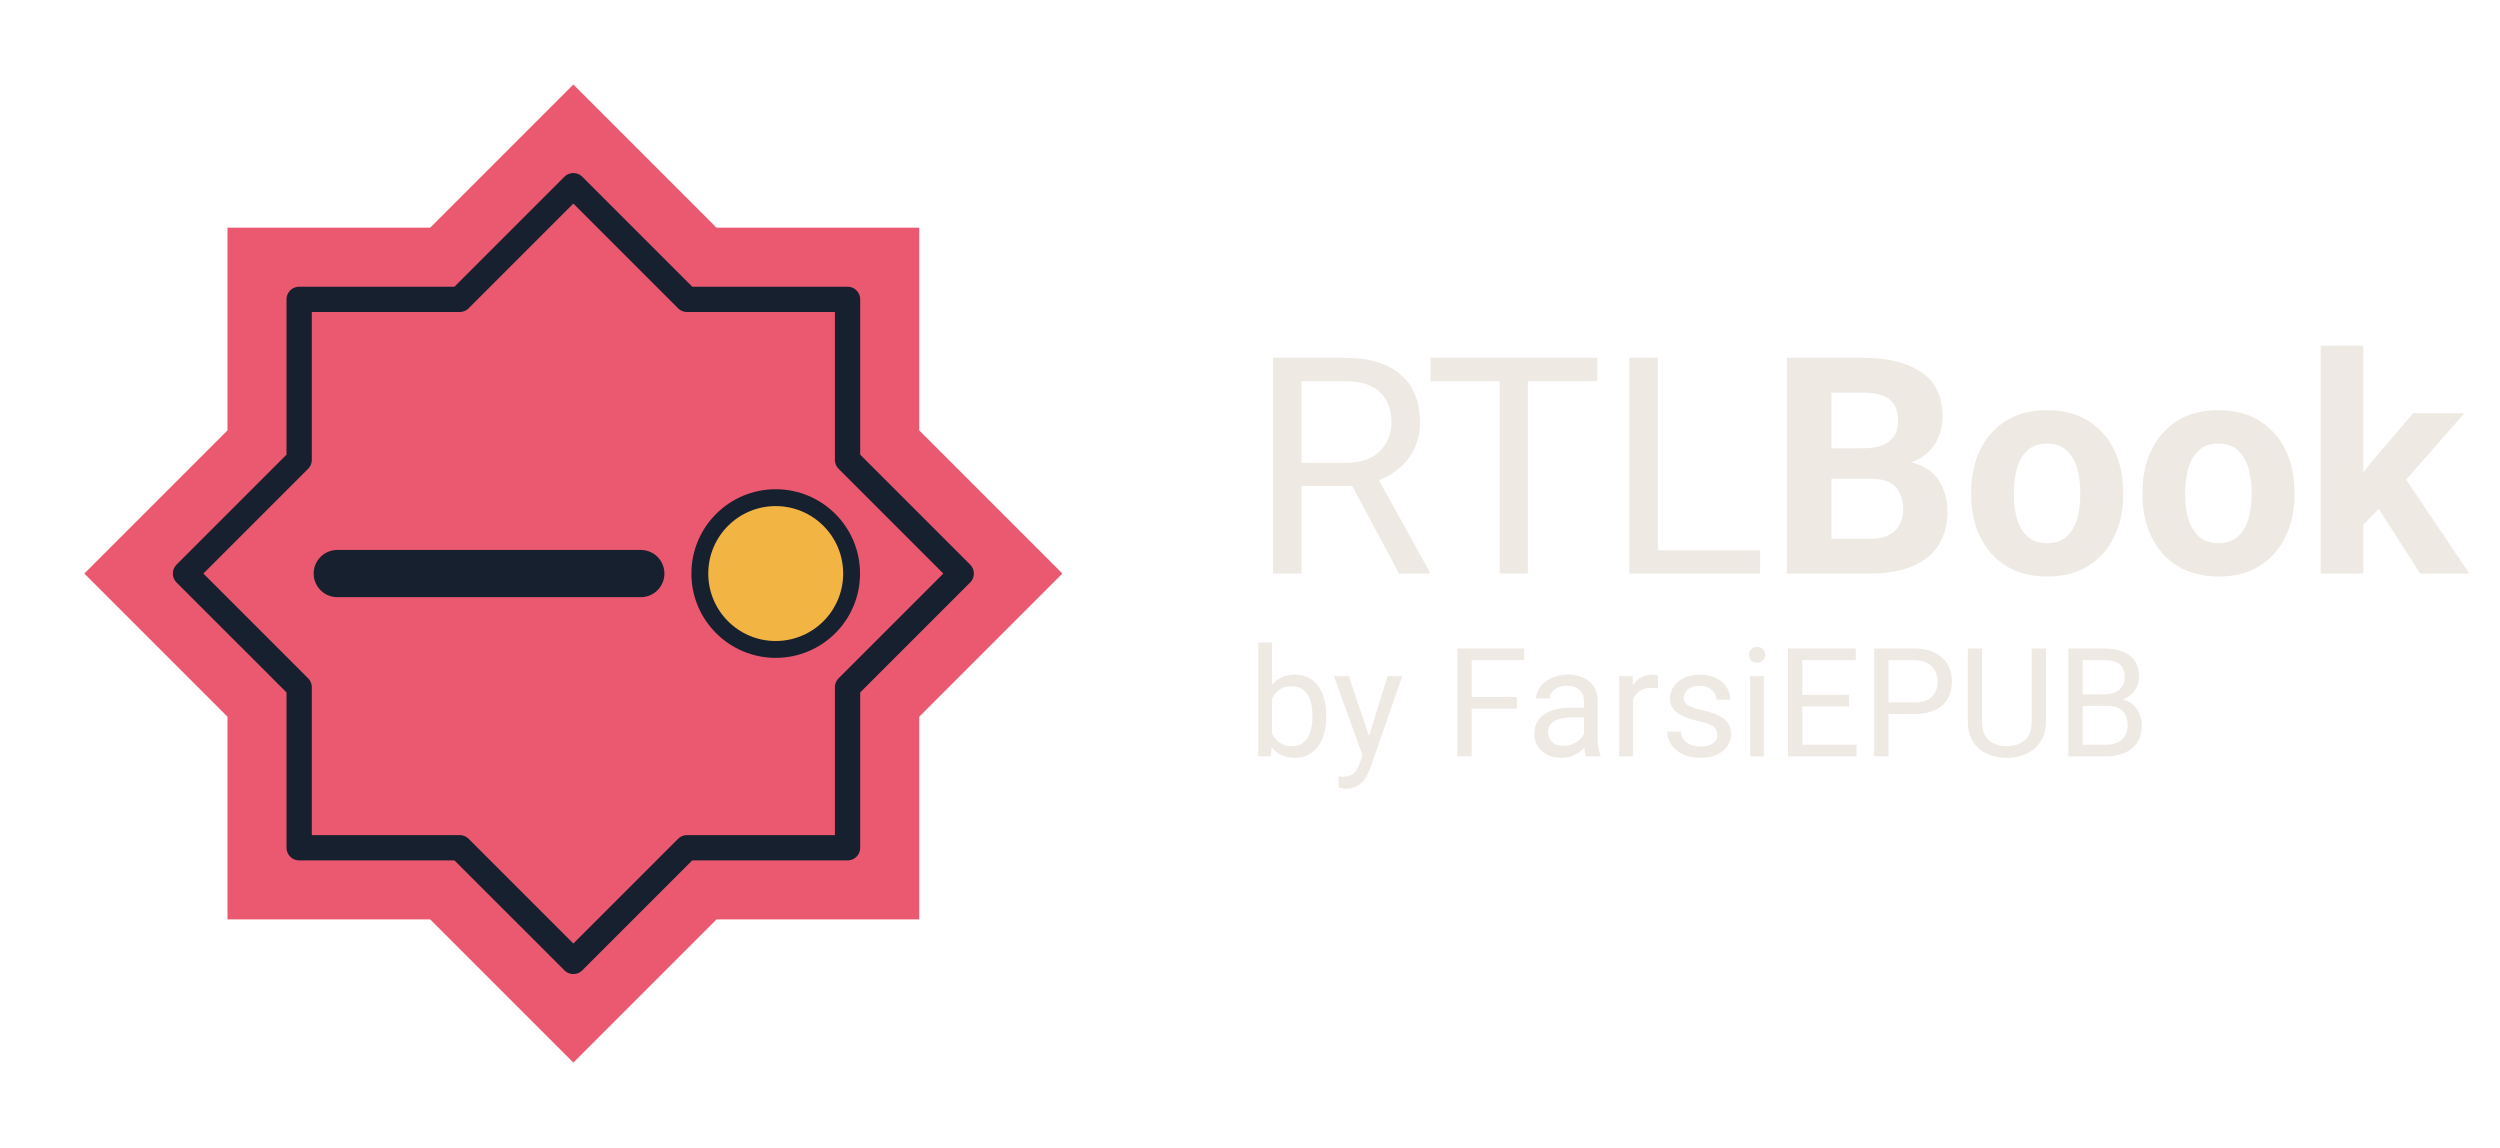
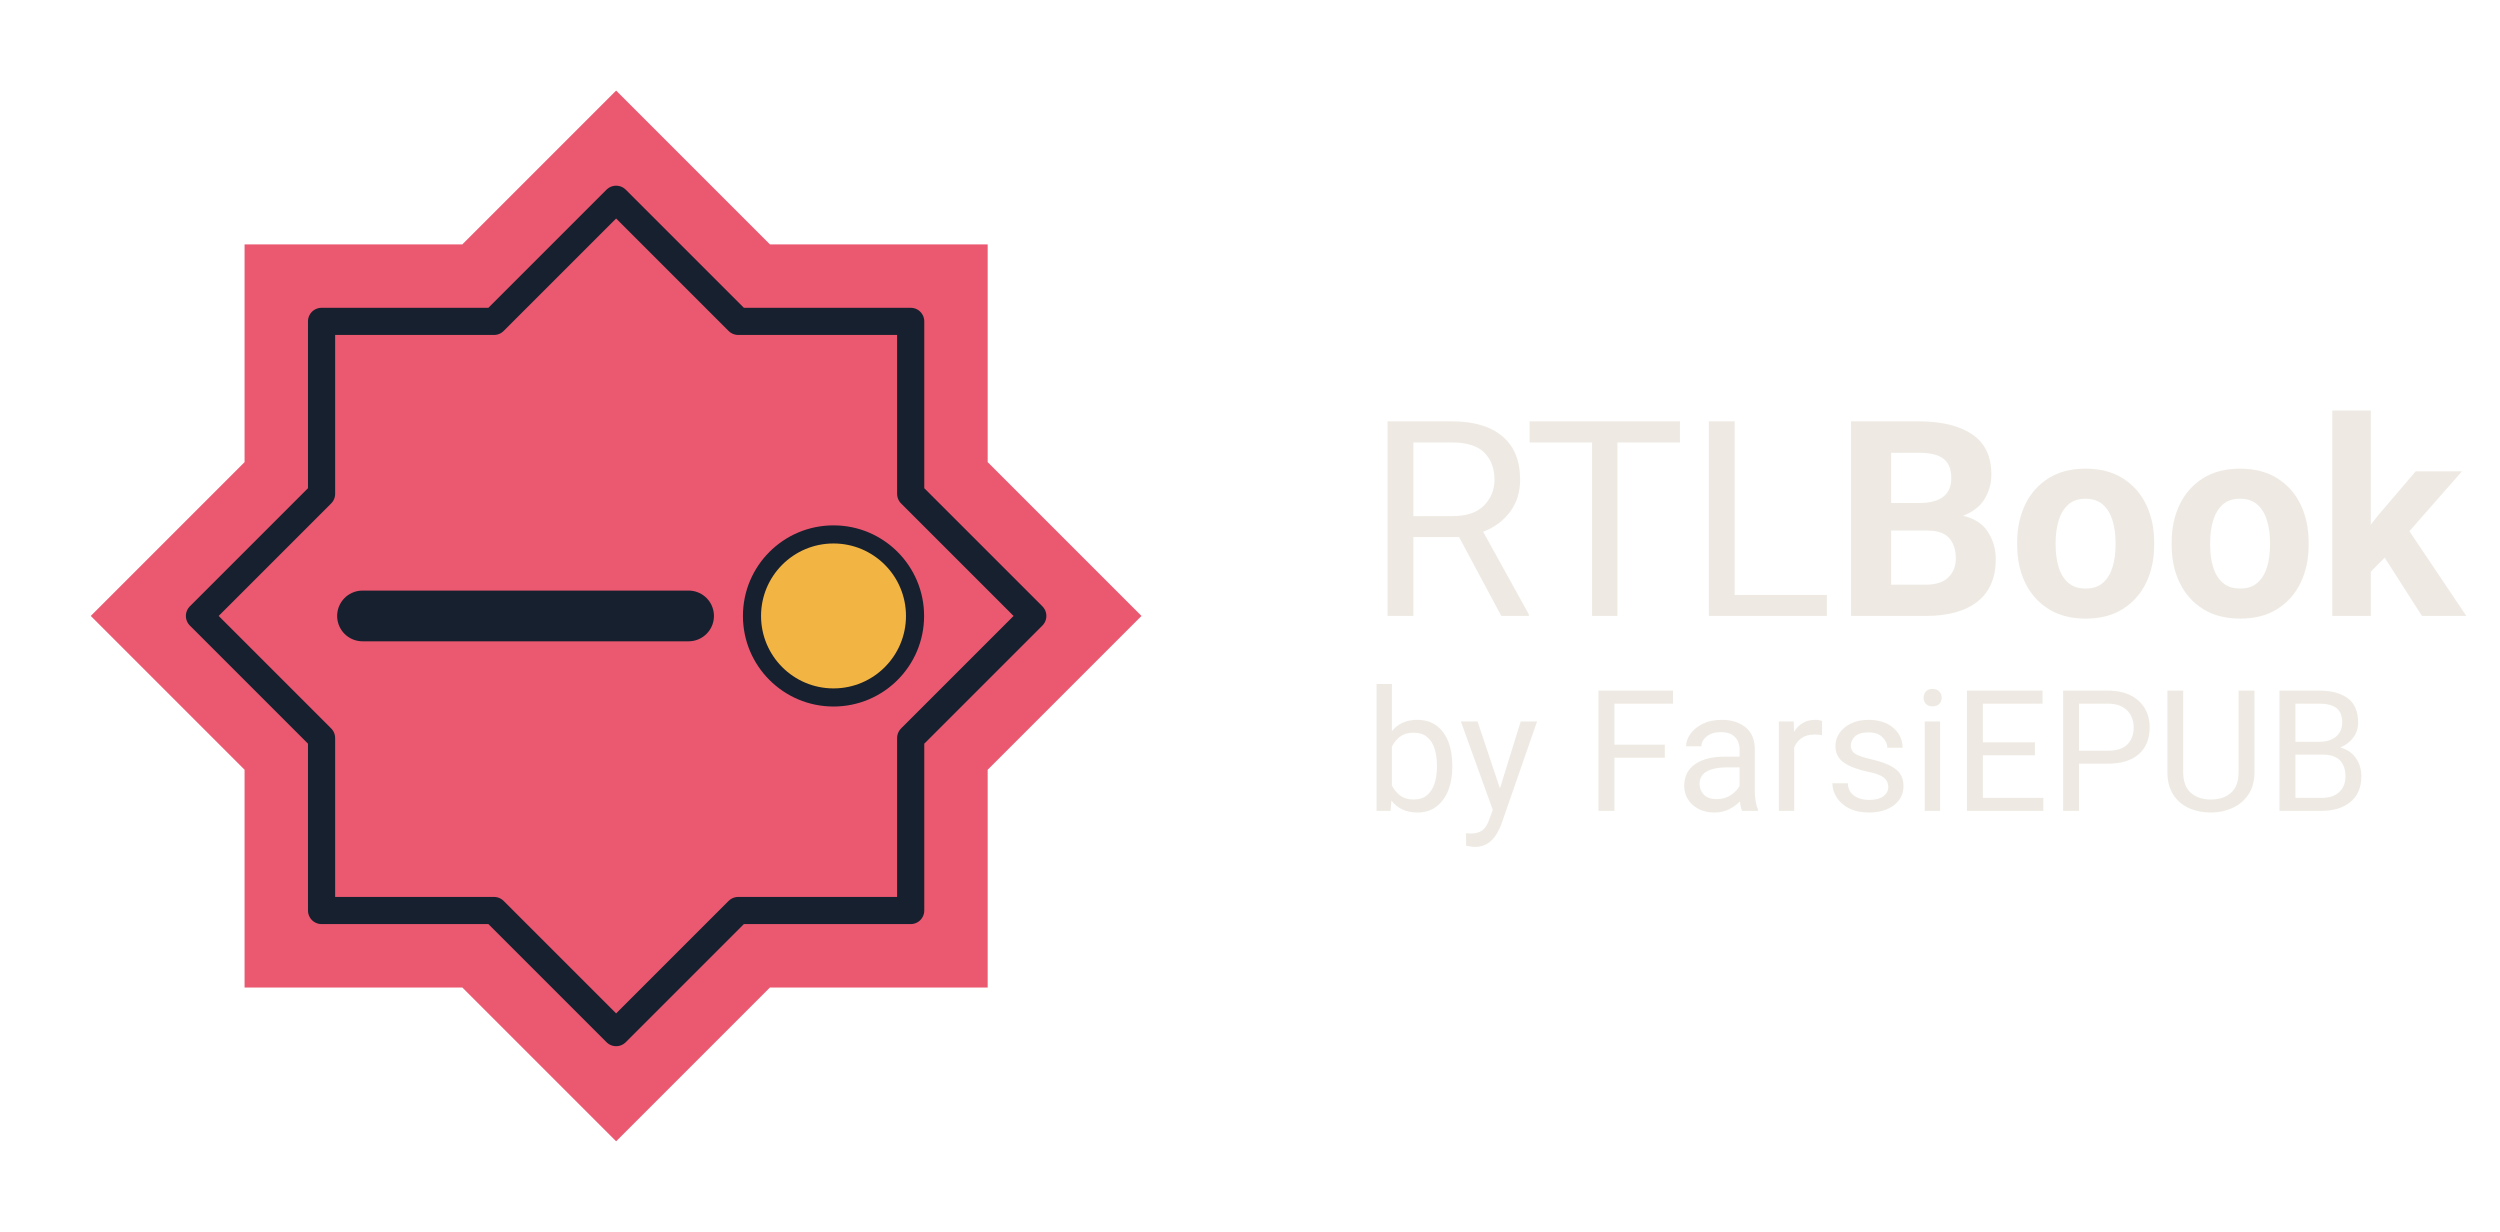
- <svg xmlns="http://www.w3.org/2000/svg" viewBox="-2 -2 148.25 68.00" width="1482" height="680" role="img" aria-label="RTLBook by FarsiEPUB">
+ <svg xmlns="http://www.w3.org/2000/svg" viewBox="-2 -2 137.98 68.00" width="1380" height="680" role="img" aria-label="RTLBook by FarsiEPUB">
  <g transform="translate(0 0)">
    <path d="M32.00 3.00L40.49 11.49L52.51 11.49L52.51 23.51L61.00 32.00L52.51 40.49L52.51 52.51L40.49 52.51L32.00 61.00L23.51 52.51L11.49 52.51L11.49 40.49L3.00 32.00L11.49 23.51L11.49 11.49L23.51 11.49Z" fill="#EB5971" />
    <path d="M32.00 9.00L38.74 15.74L48.26 15.74L48.26 25.26L55.00 32.00L48.26 38.74L48.26 48.26L38.74 48.26L32.00 55.00L25.26 48.26L15.74 48.26L15.74 38.74L9.00 32.00L15.74 25.26L15.74 15.74L25.26 15.74Z" fill="none" stroke="#17202E" stroke-width="1.5" stroke-linejoin="round" />
    <circle cx="44" cy="32" r="5" fill="#17202E" />
    <circle cx="44" cy="32" r="4" fill="#F2B544" />
    <path d="M36 32H18" stroke="#17202E" stroke-width="2.8" stroke-linecap="round" fill="none" />
  </g>
-   <path fill="#eeeae3" d="M80.965 32.0 78.188 26.814H75.182V32.0H73.485V19.203H77.722Q79.875 19.203 81.04 20.188Q82.204 21.172 82.204 23.044Q82.204 24.239 81.558 25.131Q80.912 26.023 79.77 26.463L82.775 31.895V32.0ZM77.722 20.592H75.182V25.435H77.774Q79.137 25.435 79.827 24.736Q80.517 24.037 80.517 23.044Q80.517 21.937 79.853 21.264Q79.189 20.592 77.722 20.592ZM92.716 19.203V20.592H88.603V32.0H86.933V20.592H82.828V19.203ZM102.375 30.62V32.0H94.614V19.203H96.311V30.62Z" />
-   <path fill="#eeeae3" d="M108.861 32.0H103.966V19.203H108.431Q110.663 19.203 111.929 20.056Q113.194 20.908 113.194 22.692Q113.194 23.571 112.75 24.305Q112.307 25.039 111.34 25.408Q112.482 25.689 112.983 26.498Q113.484 27.307 113.484 28.247Q113.484 30.102 112.289 31.051Q111.094 32.0 108.861 32.0ZM108.431 21.269H106.603V24.573H108.431Q110.558 24.573 110.558 22.938Q110.558 22.051 110.043 21.66Q109.529 21.269 108.431 21.269ZM110.856 28.221Q110.856 27.377 110.421 26.88Q109.986 26.384 108.976 26.384H106.603V29.943H108.861Q109.89 29.943 110.373 29.456Q110.856 28.968 110.856 28.221ZM114.891 27.342V27.157Q114.891 25.769 115.418 24.674Q115.945 23.58 116.947 22.947Q117.949 22.314 119.382 22.314Q120.832 22.314 121.838 22.947Q122.845 23.58 123.372 24.674Q123.899 25.769 123.899 27.157V27.342Q123.899 28.722 123.372 29.816Q122.845 30.91 121.843 31.543Q120.841 32.176 119.399 32.176Q117.958 32.176 116.952 31.543Q115.945 30.91 115.418 29.816Q114.891 28.722 114.891 27.342ZM117.422 27.157V27.342Q117.422 28.133 117.615 28.779Q117.809 29.425 118.244 29.812Q118.679 30.198 119.399 30.198Q120.111 30.198 120.542 29.812Q120.973 29.425 121.166 28.779Q121.359 28.133 121.359 27.342V27.157Q121.359 26.384 121.166 25.733Q120.973 25.083 120.538 24.688Q120.103 24.292 119.382 24.292Q118.67 24.292 118.239 24.688Q117.809 25.083 117.615 25.733Q117.422 26.384 117.422 27.157ZM125.051 27.342V27.157Q125.051 25.769 125.578 24.674Q126.105 23.58 127.107 22.947Q128.109 22.314 129.542 22.314Q130.992 22.314 131.999 22.947Q133.005 23.58 133.532 24.674Q134.06 25.769 134.06 27.157V27.342Q134.06 28.722 133.532 29.816Q133.005 30.91 132.003 31.543Q131.001 32.176 129.56 32.176Q128.118 32.176 127.112 31.543Q126.105 30.91 125.578 29.816Q125.051 28.722 125.051 27.342ZM127.582 27.157V27.342Q127.582 28.133 127.775 28.779Q127.969 29.425 128.404 29.812Q128.839 30.198 129.56 30.198Q130.271 30.198 130.702 29.812Q131.133 29.425 131.326 28.779Q131.52 28.133 131.52 27.342V27.157Q131.52 26.384 131.326 25.733Q131.133 25.083 130.698 24.688Q130.263 24.292 129.542 24.292Q128.83 24.292 128.399 24.688Q127.969 25.083 127.775 25.733Q127.582 26.384 127.582 27.157ZM141.513 32.0 139.061 28.168 138.146 29.091V32.0H135.615V18.491H138.146V25.997L138.63 25.382L141.1 22.49H144.141L140.687 26.428L144.431 32.0Z" />
-   <path fill="#eeeae3" d="M76.645 40.423V40.515Q76.645 41.21 76.427 41.755Q76.21 42.299 75.797 42.614Q75.384 42.928 74.795 42.928Q74.329 42.928 73.984 42.763Q73.639 42.598 73.406 42.291L73.362 42.84H72.615V36.09H73.433V38.599Q73.666 38.309 74.002 38.153Q74.338 37.997 74.786 37.997Q75.384 37.997 75.799 38.3Q76.214 38.604 76.43 39.151Q76.645 39.698 76.645 40.423ZM75.828 40.515V40.423Q75.828 39.948 75.709 39.553Q75.59 39.157 75.318 38.92Q75.045 38.683 74.584 38.683Q74.14 38.683 73.863 38.896Q73.586 39.109 73.433 39.421V41.491Q73.591 41.807 73.872 42.023Q74.153 42.238 74.593 42.238Q75.032 42.238 75.305 42.005Q75.577 41.772 75.702 41.379Q75.828 40.986 75.828 40.515ZM77.99 38.085 79.181 41.645 80.284 38.085H81.154L79.247 43.574Q79.159 43.807 78.994 44.086Q78.829 44.365 78.548 44.563Q78.267 44.76 77.836 44.76Q77.739 44.76 77.59 44.734Q77.44 44.708 77.379 44.69L77.375 44.031Q77.41 44.035 77.487 44.042Q77.563 44.048 77.594 44.048Q78.012 44.048 78.242 43.879Q78.473 43.71 78.623 43.271L78.798 42.787L77.102 38.085ZM87.952 39.32V40.014H85.271V42.84H84.423V36.442H88.387V37.136H85.271V39.32ZM92.061 42.84Q92.021 42.752 91.993 42.618Q91.964 42.484 91.947 42.339Q91.718 42.581 91.375 42.754Q91.033 42.928 90.593 42.928Q90.11 42.928 89.747 42.739Q89.385 42.55 89.185 42.231Q88.985 41.913 88.985 41.517Q88.985 40.753 89.565 40.355Q90.145 39.957 91.125 39.957H91.929V39.579Q91.929 39.157 91.677 38.905Q91.424 38.652 90.927 38.652Q90.466 38.652 90.182 38.878Q89.899 39.105 89.899 39.403H89.086Q89.086 39.061 89.319 38.738Q89.552 38.415 89.976 38.206Q90.4 37.997 90.976 37.997Q91.749 37.997 92.246 38.393Q92.742 38.788 92.742 39.588V41.803Q92.742 42.04 92.784 42.308Q92.826 42.576 92.909 42.77V42.84ZM90.712 42.216Q91.151 42.216 91.474 41.996Q91.797 41.777 91.929 41.508V40.528H91.257Q90.558 40.528 90.18 40.746Q89.802 40.964 89.802 41.407Q89.802 41.746 90.031 41.981Q90.259 42.216 90.712 42.216ZM96.319 38.059 96.315 38.815Q96.135 38.779 95.919 38.779Q95.502 38.779 95.234 38.966Q94.966 39.153 94.834 39.465V42.84H94.021V38.085H94.812L94.83 38.63Q95.01 38.34 95.289 38.169Q95.568 37.997 95.959 37.997Q96.047 37.997 96.161 38.017Q96.275 38.037 96.319 38.059ZM99.839 41.579Q99.839 41.403 99.762 41.251Q99.686 41.1 99.45 40.975Q99.215 40.849 98.745 40.757Q97.95 40.59 97.49 40.28Q97.031 39.97 97.031 39.386Q97.031 39.008 97.249 38.694Q97.466 38.38 97.864 38.188Q98.262 37.997 98.793 37.997Q99.365 37.997 99.769 38.199Q100.173 38.402 100.389 38.738Q100.604 39.074 100.604 39.483H99.791Q99.791 39.188 99.534 38.927Q99.277 38.665 98.793 38.665Q98.288 38.665 98.068 38.885Q97.849 39.105 97.849 39.364Q97.849 39.54 97.937 39.667Q98.024 39.795 98.26 39.896Q98.495 39.997 98.943 40.098Q99.822 40.3 100.237 40.621Q100.652 40.942 100.652 41.517Q100.652 42.141 100.149 42.535Q99.646 42.928 98.815 42.928Q98.187 42.928 97.752 42.704Q97.317 42.48 97.093 42.124Q96.869 41.768 96.869 41.372H97.686Q97.704 41.706 97.879 41.902Q98.055 42.097 98.31 42.179Q98.565 42.26 98.815 42.26Q99.312 42.26 99.576 42.067Q99.839 41.873 99.839 41.579ZM101.72 36.824Q101.72 36.626 101.841 36.49Q101.962 36.354 102.199 36.354Q102.432 36.354 102.557 36.49Q102.683 36.626 102.683 36.824Q102.683 37.013 102.557 37.147Q102.432 37.281 102.199 37.281Q101.962 37.281 101.841 37.147Q101.72 37.013 101.72 36.824ZM102.599 38.085V42.84H101.782V38.085ZM108.092 42.15V42.84H104.027V36.442H108.048V37.136H104.875V39.193H107.644V39.882H104.875V42.15ZM111.502 40.331H109.991V42.84H109.143V36.442H111.502Q112.228 36.442 112.729 36.692Q113.229 36.943 113.489 37.384Q113.748 37.826 113.748 38.393Q113.748 39.32 113.17 39.825Q112.592 40.331 111.502 40.331ZM111.502 37.136H109.991V39.641H111.502Q112.25 39.641 112.575 39.294Q112.9 38.946 112.9 38.402Q112.9 38.072 112.757 37.782Q112.614 37.492 112.307 37.314Q111.999 37.136 111.502 37.136ZM118.481 36.442H119.325V40.77Q119.325 41.491 119.004 41.97Q118.683 42.449 118.154 42.688Q117.624 42.928 117.004 42.928Q116.354 42.928 115.829 42.688Q115.304 42.449 114.998 41.97Q114.693 41.491 114.693 40.77V36.442H115.532V40.77Q115.532 41.522 115.939 41.88Q116.345 42.238 117.004 42.238Q117.672 42.238 118.077 41.88Q118.481 41.522 118.481 40.77ZM122.897 42.84H120.656V36.442H122.752Q123.737 36.442 124.288 36.848Q124.84 37.255 124.84 38.147Q124.84 38.59 124.587 38.935Q124.334 39.28 123.895 39.469Q124.436 39.619 124.723 40.036Q125.011 40.454 125.011 40.994Q125.011 41.891 124.433 42.365Q123.855 42.84 122.897 42.84ZM122.752 37.136H121.504V39.166H122.779Q123.328 39.166 123.66 38.894Q123.992 38.621 123.992 38.138Q123.992 37.611 123.686 37.373Q123.381 37.136 122.752 37.136ZM124.167 41.003Q124.167 40.467 123.875 40.157Q123.583 39.847 122.937 39.847H121.504V42.15H122.897Q123.5 42.15 123.833 41.84Q124.167 41.53 124.167 41.003Z" />
+   <path fill="#eeeae3" d="M80.862 32.0 78.531 27.647H76.008V32.0H74.584V21.259H78.14Q79.947 21.259 80.925 22.085Q81.902 22.911 81.902 24.483Q81.902 25.486 81.36 26.235Q80.818 26.984 79.859 27.352L82.382 31.911V32.0ZM78.14 22.424H76.008V26.489H78.184Q79.328 26.489 79.907 25.903Q80.486 25.316 80.486 24.483Q80.486 23.553 79.929 22.989Q79.372 22.424 78.14 22.424ZM90.725 21.259V22.424H87.273V32.0H85.871V22.424H82.426V21.259ZM98.833 30.842V32.0H92.319V21.259H93.743V30.842Z" />
+   <path fill="#eeeae3" d="M104.277 32.0H100.168V21.259H103.916Q105.789 21.259 106.852 21.974Q107.914 22.69 107.914 24.188Q107.914 24.925 107.542 25.541Q107.169 26.157 106.357 26.467Q107.317 26.703 107.737 27.382Q108.158 28.061 108.158 28.85Q108.158 30.407 107.154 31.203Q106.151 32.0 104.277 32.0ZM103.916 22.993H102.381V25.766H103.916Q105.701 25.766 105.701 24.394Q105.701 23.649 105.269 23.321Q104.838 22.993 103.916 22.993ZM105.952 28.828Q105.952 28.12 105.587 27.703Q105.221 27.286 104.373 27.286H102.381V30.274H104.277Q105.14 30.274 105.546 29.864Q105.952 29.455 105.952 28.828ZM109.338 28.09V27.935Q109.338 26.77 109.78 25.851Q110.223 24.933 111.064 24.402Q111.905 23.87 113.108 23.87Q114.325 23.87 115.169 24.402Q116.014 24.933 116.457 25.851Q116.899 26.77 116.899 27.935V28.09Q116.899 29.248 116.457 30.167Q116.014 31.085 115.173 31.616Q114.332 32.148 113.122 32.148Q111.912 32.148 111.068 31.616Q110.223 31.085 109.78 30.167Q109.338 29.248 109.338 28.09ZM111.462 27.935V28.09Q111.462 28.754 111.625 29.296Q111.787 29.839 112.152 30.163Q112.517 30.488 113.122 30.488Q113.72 30.488 114.081 30.163Q114.443 29.839 114.605 29.296Q114.767 28.754 114.767 28.09V27.935Q114.767 27.286 114.605 26.74Q114.443 26.194 114.078 25.862Q113.712 25.53 113.108 25.53Q112.51 25.53 112.149 25.862Q111.787 26.194 111.625 26.74Q111.462 27.286 111.462 27.935ZM117.866 28.09V27.935Q117.866 26.77 118.308 25.851Q118.751 24.933 119.592 24.402Q120.433 23.87 121.636 23.87Q122.853 23.87 123.697 24.402Q124.542 24.933 124.985 25.851Q125.427 26.77 125.427 27.935V28.09Q125.427 29.248 124.985 30.167Q124.542 31.085 123.701 31.616Q122.86 32.148 121.65 32.148Q120.44 32.148 119.596 31.616Q118.751 31.085 118.308 30.167Q117.866 29.248 117.866 28.09ZM119.99 27.935V28.09Q119.99 28.754 120.153 29.296Q120.315 29.839 120.68 30.163Q121.045 30.488 121.65 30.488Q122.248 30.488 122.609 30.163Q122.971 29.839 123.133 29.296Q123.295 28.754 123.295 28.09V27.935Q123.295 27.286 123.133 26.74Q122.971 26.194 122.606 25.862Q122.24 25.53 121.636 25.53Q121.038 25.53 120.676 25.862Q120.315 26.194 120.153 26.74Q119.99 27.286 119.99 27.935ZM131.683 32.0 129.625 28.784 128.858 29.558V32.0H126.733V20.661H128.858V26.961L129.263 26.445L131.336 24.018H133.889L130.99 27.323L134.132 32.0Z" />
+   <path fill="#eeeae3" d="M78.157 40.251V40.347Q78.157 41.068 77.931 41.633Q77.705 42.198 77.277 42.524Q76.848 42.85 76.237 42.85Q75.754 42.85 75.396 42.679Q75.038 42.508 74.796 42.189L74.751 42.759H73.976V35.756H74.824V38.359Q75.065 38.058 75.414 37.896Q75.763 37.735 76.228 37.735Q76.848 37.735 77.279 38.049Q77.71 38.364 77.933 38.931Q78.157 39.499 78.157 40.251ZM77.309 40.347V40.251Q77.309 39.759 77.186 39.349Q77.062 38.938 76.78 38.692Q76.497 38.446 76.018 38.446Q75.558 38.446 75.271 38.667Q74.983 38.888 74.824 39.212V41.359Q74.988 41.688 75.28 41.911Q75.572 42.134 76.027 42.134Q76.483 42.134 76.766 41.893Q77.049 41.651 77.179 41.243Q77.309 40.835 77.309 40.347ZM79.552 37.826 80.787 41.519 81.932 37.826H82.835L80.856 43.52Q80.765 43.762 80.594 44.052Q80.423 44.341 80.131 44.546Q79.839 44.751 79.392 44.751Q79.292 44.751 79.137 44.724Q78.982 44.697 78.918 44.678L78.914 43.995Q78.95 43.999 79.03 44.006Q79.11 44.013 79.141 44.013Q79.575 44.013 79.814 43.837Q80.053 43.662 80.208 43.206L80.391 42.704L78.631 37.826ZM89.888 39.107V39.827H87.107V42.759H86.227V36.121H90.339V36.841H87.107V39.107ZM94.151 42.759Q94.11 42.668 94.08 42.529Q94.05 42.39 94.032 42.239Q93.795 42.49 93.439 42.67Q93.084 42.85 92.628 42.85Q92.126 42.85 91.75 42.654Q91.374 42.458 91.167 42.128Q90.959 41.797 90.959 41.387Q90.959 40.593 91.561 40.181Q92.163 39.768 93.18 39.768H94.014V39.376Q94.014 38.938 93.752 38.676Q93.49 38.414 92.974 38.414Q92.496 38.414 92.202 38.649Q91.908 38.884 91.908 39.194H91.064Q91.064 38.838 91.306 38.503Q91.547 38.168 91.987 37.951Q92.427 37.735 93.025 37.735Q93.827 37.735 94.342 38.145Q94.857 38.555 94.857 39.385V41.683Q94.857 41.929 94.901 42.207Q94.944 42.485 95.031 42.686V42.759ZM92.751 42.112Q93.207 42.112 93.542 41.884Q93.877 41.656 94.014 41.378V40.361H93.316Q92.591 40.361 92.199 40.586Q91.807 40.812 91.807 41.273Q91.807 41.624 92.044 41.868Q92.281 42.112 92.751 42.112ZM98.569 37.798 98.564 38.583Q98.377 38.546 98.154 38.546Q97.721 38.546 97.443 38.74Q97.164 38.934 97.028 39.257V42.759H96.184V37.826H97.005L97.023 38.391Q97.21 38.09 97.5 37.912Q97.789 37.735 98.195 37.735Q98.286 37.735 98.405 37.755Q98.523 37.776 98.569 37.798ZM102.221 41.45Q102.221 41.268 102.141 41.111Q102.061 40.954 101.817 40.824Q101.573 40.694 101.085 40.598Q100.26 40.425 99.784 40.103Q99.307 39.782 99.307 39.175Q99.307 38.783 99.533 38.457Q99.759 38.131 100.171 37.933Q100.584 37.735 101.136 37.735Q101.728 37.735 102.148 37.944Q102.567 38.154 102.791 38.503Q103.014 38.852 103.014 39.276H102.171Q102.171 38.97 101.904 38.699Q101.637 38.428 101.136 38.428Q100.611 38.428 100.383 38.656Q100.155 38.884 100.155 39.153Q100.155 39.335 100.247 39.467Q100.338 39.599 100.582 39.704Q100.826 39.809 101.291 39.914Q102.202 40.124 102.633 40.457Q103.064 40.789 103.064 41.387Q103.064 42.034 102.542 42.442Q102.02 42.85 101.158 42.85Q100.506 42.85 100.055 42.618Q99.604 42.385 99.371 42.016Q99.139 41.647 99.139 41.236H99.987Q100.005 41.583 100.187 41.786Q100.37 41.988 100.634 42.073Q100.899 42.157 101.158 42.157Q101.674 42.157 101.947 41.957Q102.221 41.756 102.221 41.45ZM104.172 36.517Q104.172 36.312 104.297 36.171Q104.423 36.029 104.669 36.029Q104.911 36.029 105.041 36.171Q105.171 36.312 105.171 36.517Q105.171 36.713 105.041 36.852Q104.911 36.991 104.669 36.991Q104.423 36.991 104.297 36.852Q104.172 36.713 104.172 36.517ZM105.084 37.826V42.759H104.236V37.826ZM110.783 42.043V42.759H106.566V36.121H110.738V36.841H107.446V38.975H110.318V39.691H107.446V42.043ZM114.321 40.156H112.753V42.759H111.873V36.121H114.321Q115.073 36.121 115.593 36.381Q116.113 36.64 116.382 37.099Q116.651 37.557 116.651 38.145Q116.651 39.107 116.051 39.631Q115.452 40.156 114.321 40.156ZM114.321 36.841H112.753V39.44H114.321Q115.096 39.44 115.434 39.08Q115.771 38.719 115.771 38.154Q115.771 37.812 115.623 37.511Q115.475 37.21 115.155 37.026Q114.836 36.841 114.321 36.841ZM121.561 36.121H122.437V40.612Q122.437 41.359 122.104 41.856Q121.771 42.353 121.222 42.602Q120.672 42.85 120.029 42.85Q119.355 42.85 118.81 42.602Q118.265 42.353 117.948 41.856Q117.631 41.359 117.631 40.612V36.121H118.502V40.612Q118.502 41.391 118.924 41.763Q119.346 42.134 120.029 42.134Q120.722 42.134 121.142 41.763Q121.561 41.391 121.561 40.612ZM126.143 42.759H123.818V36.121H125.993Q127.014 36.121 127.586 36.542Q128.159 36.964 128.159 37.89Q128.159 38.35 127.896 38.708Q127.634 39.066 127.178 39.262Q127.739 39.417 128.038 39.85Q128.336 40.283 128.336 40.844Q128.336 41.774 127.737 42.267Q127.137 42.759 126.143 42.759ZM125.993 36.841H124.698V38.947H126.02Q126.59 38.947 126.934 38.665Q127.279 38.382 127.279 37.881Q127.279 37.333 126.962 37.087Q126.645 36.841 125.993 36.841ZM127.461 40.853Q127.461 40.297 127.158 39.976Q126.855 39.654 126.184 39.654H124.698V42.043H126.143Q126.768 42.043 127.115 41.722Q127.461 41.4 127.461 40.853Z" />
</svg>
